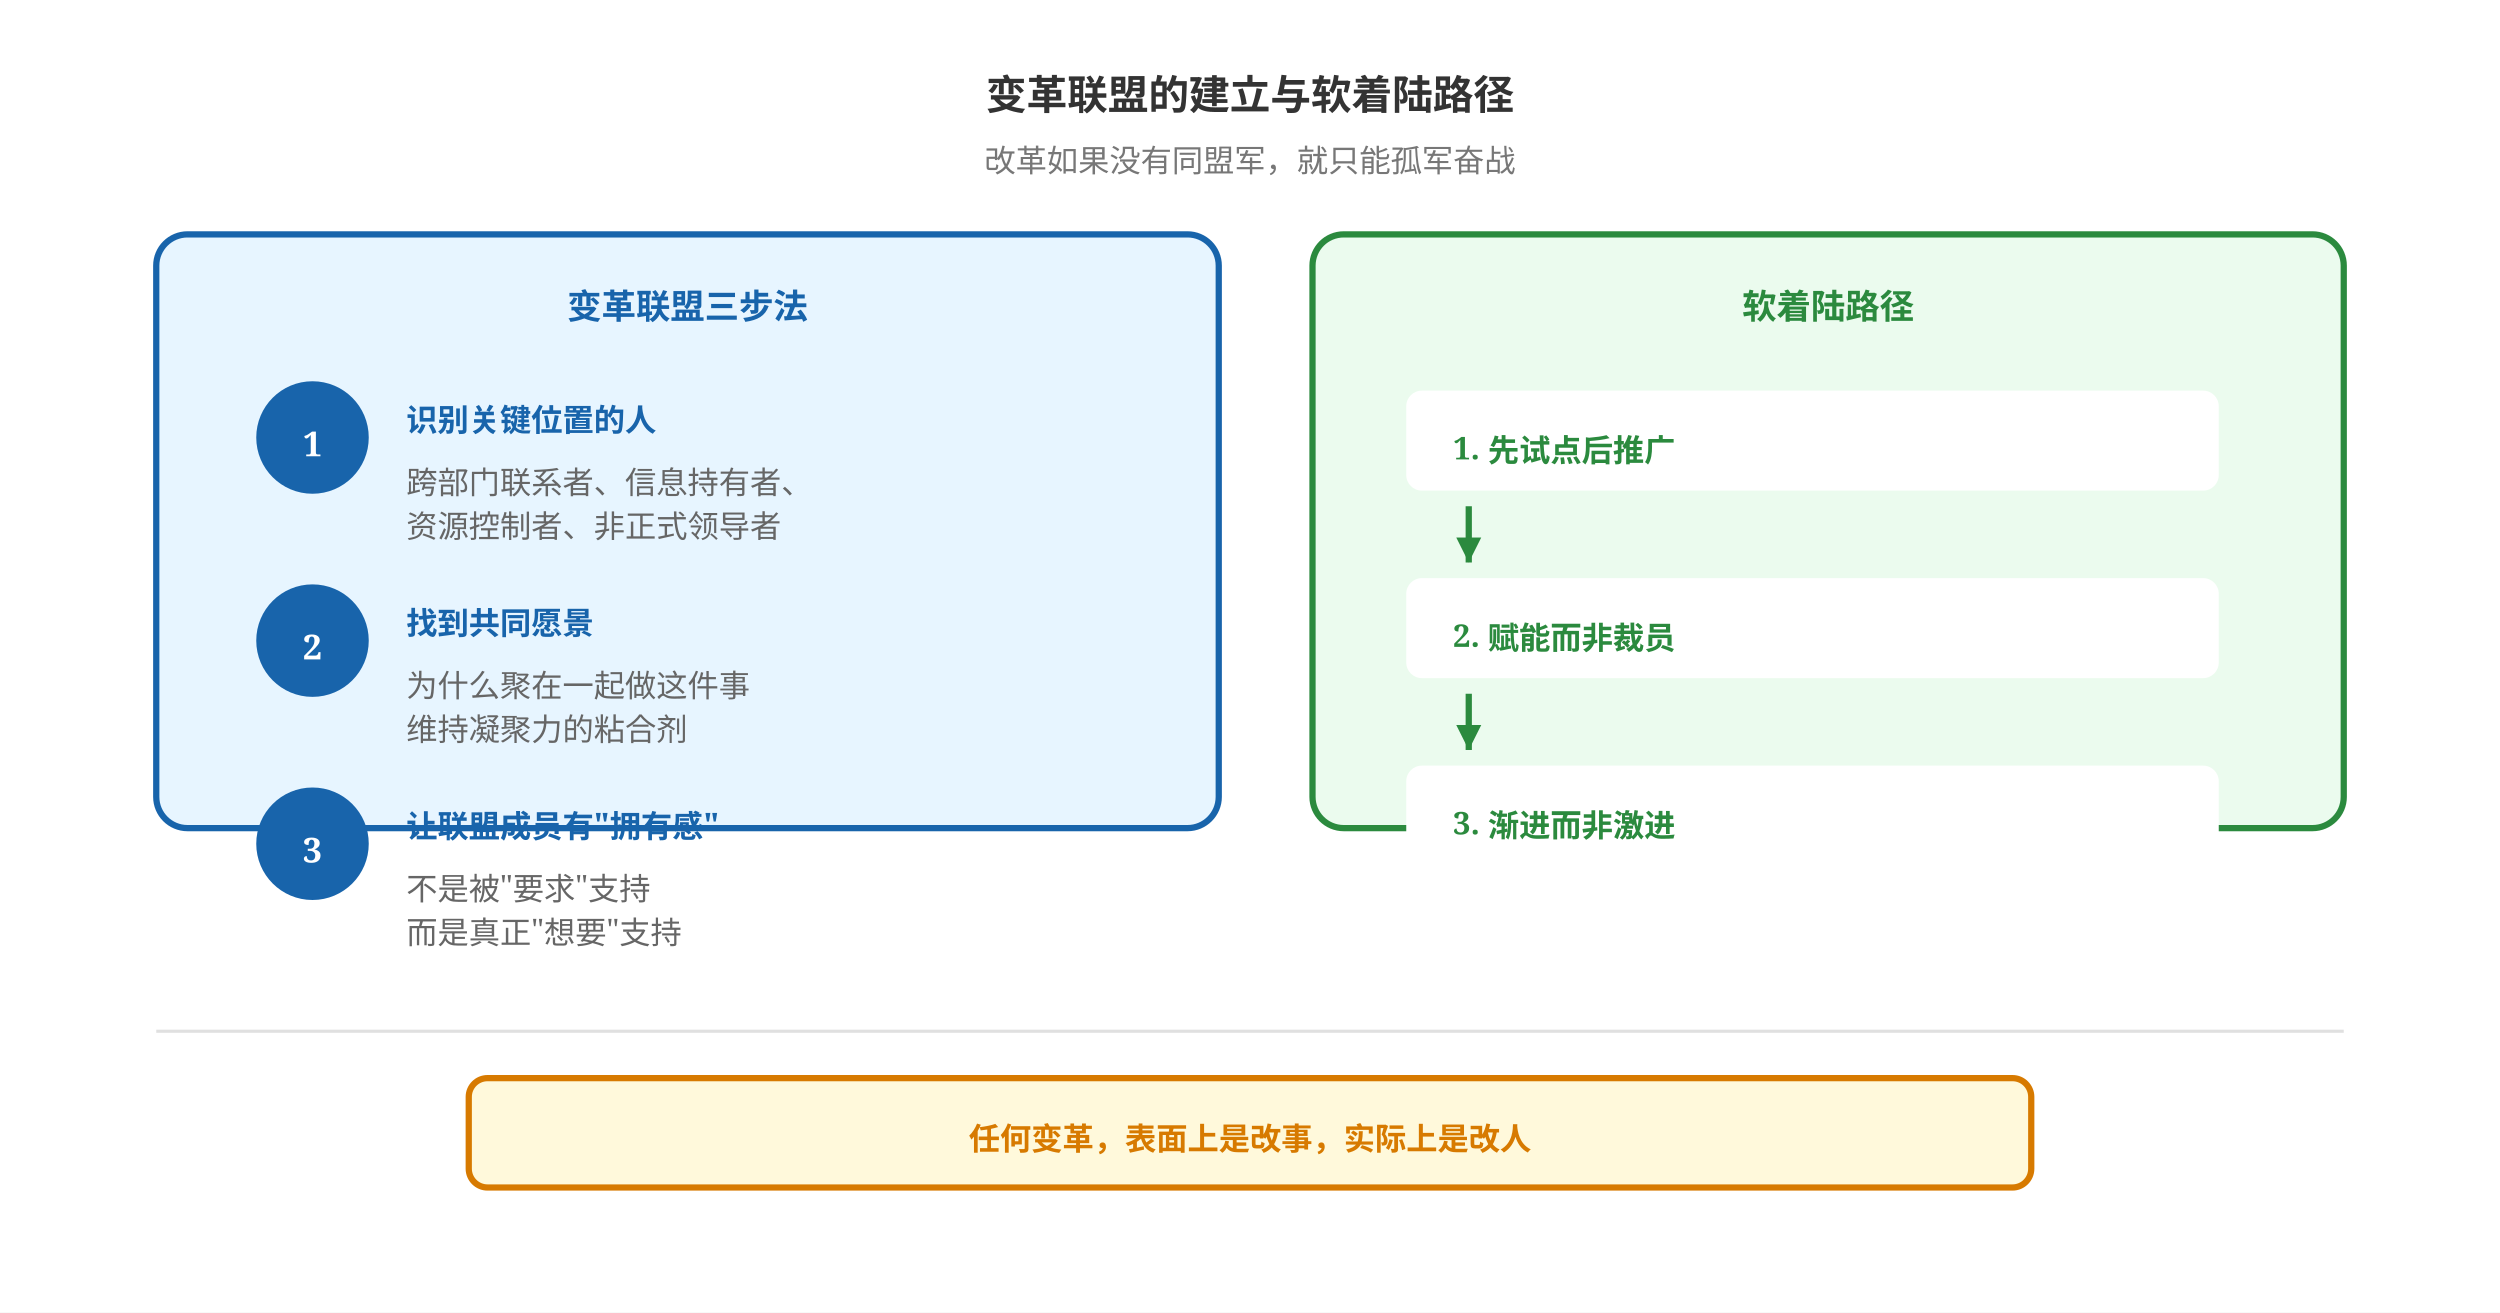
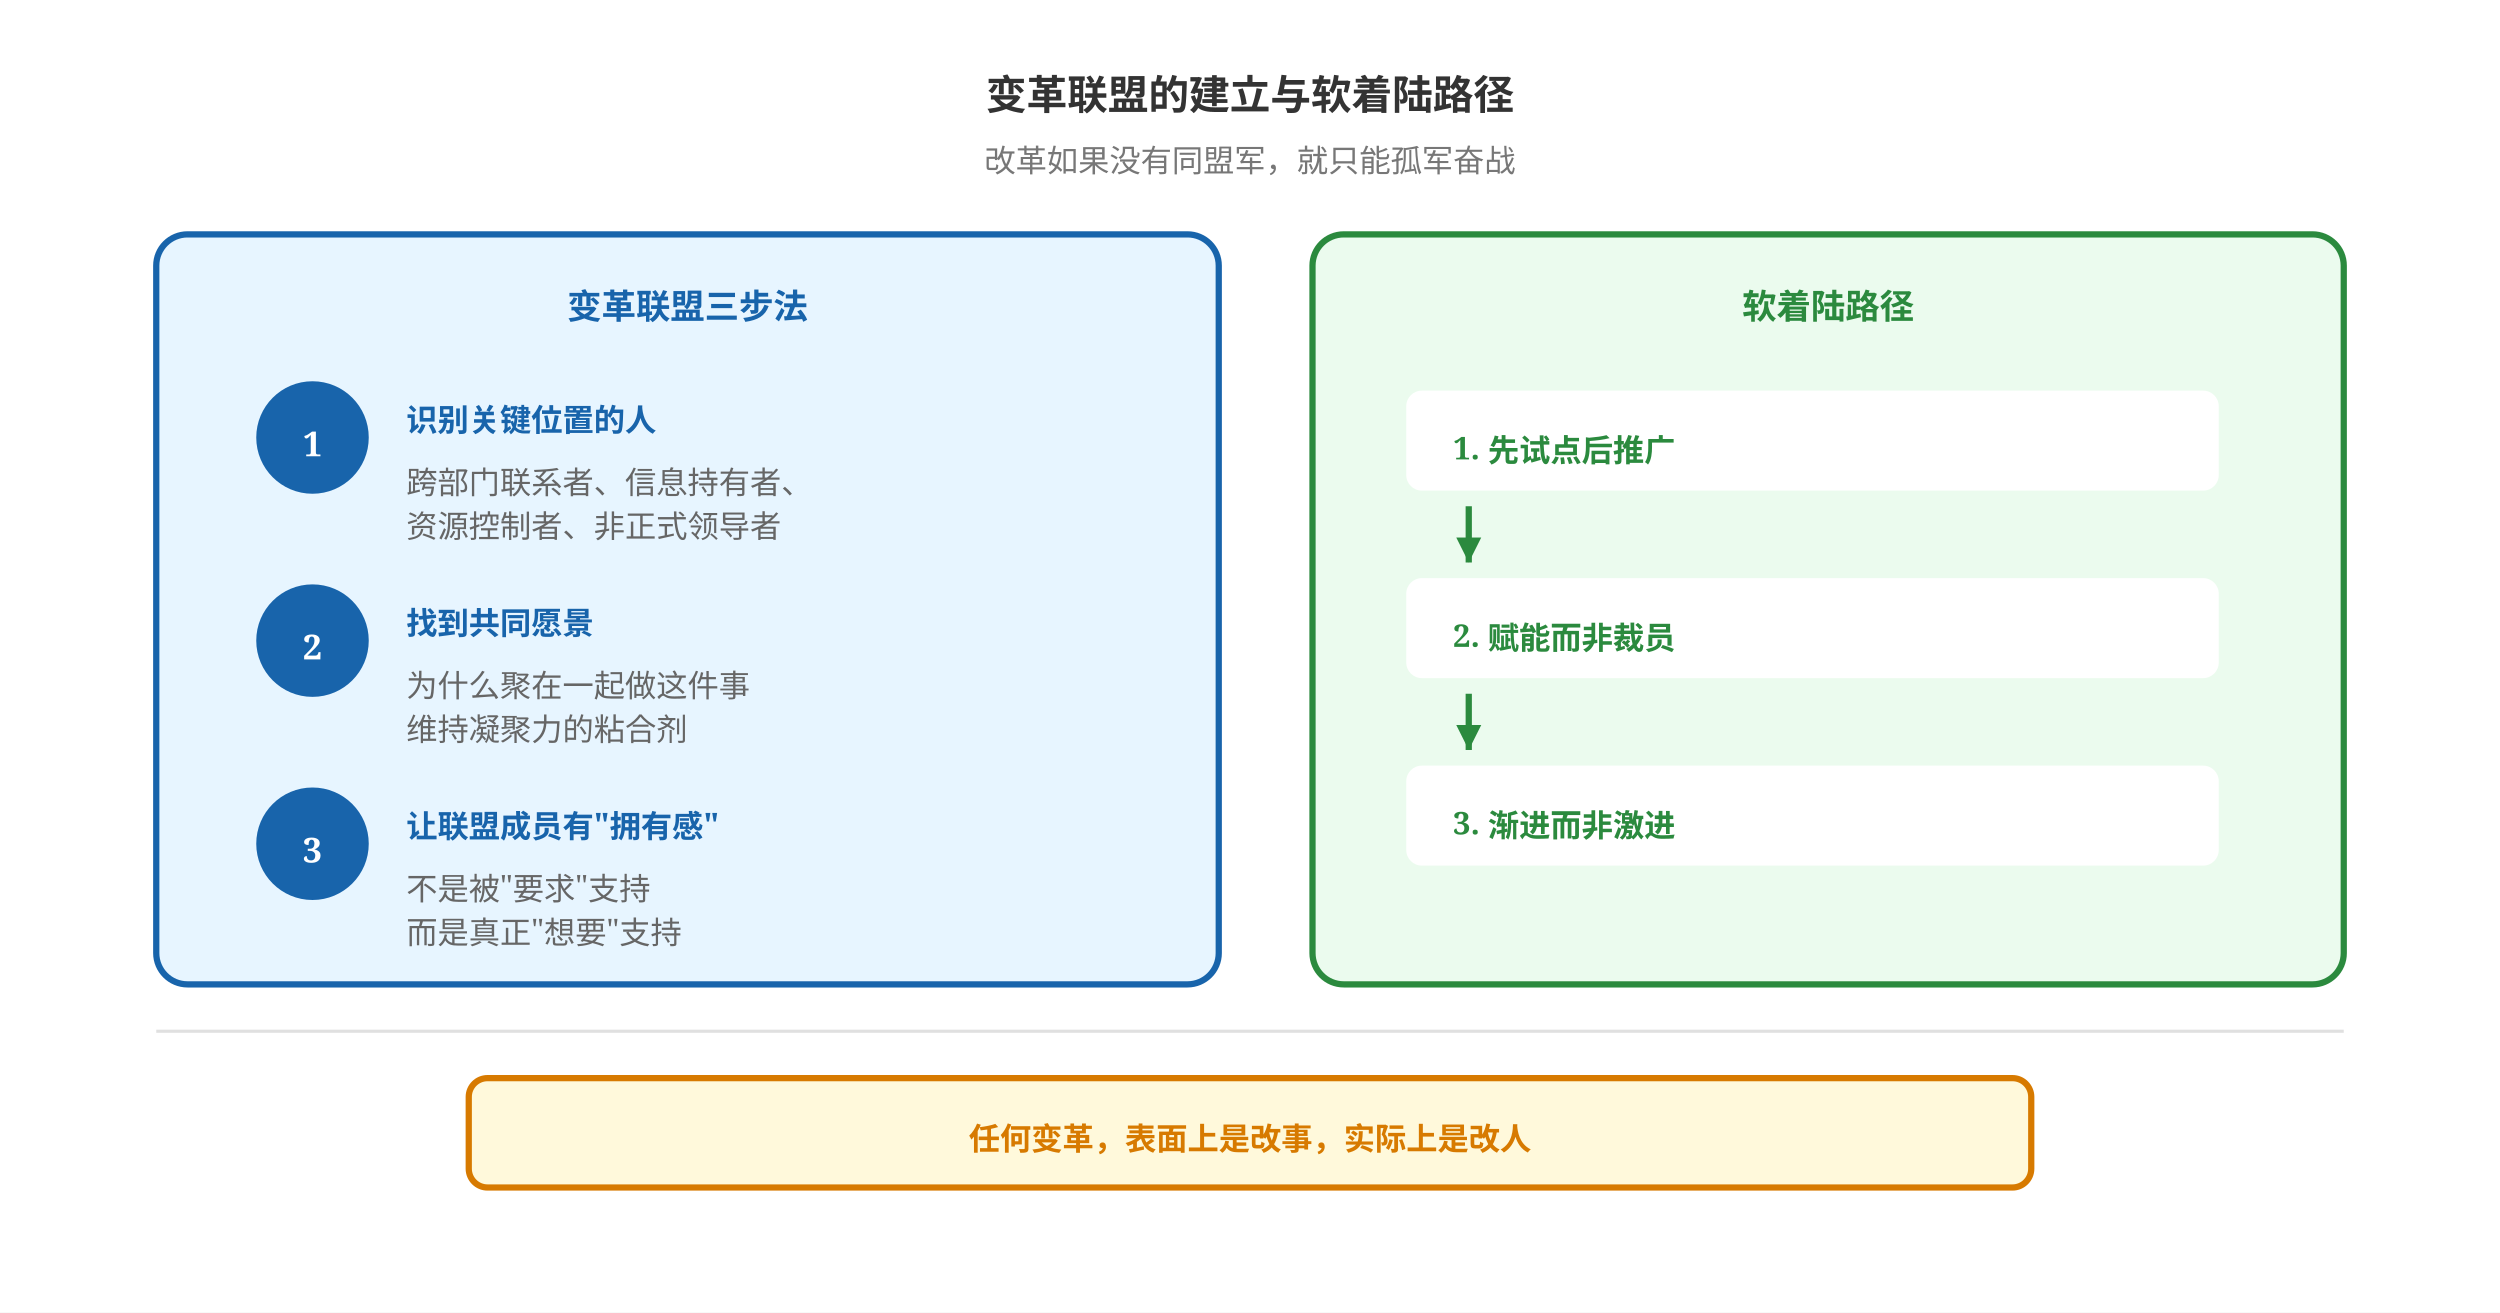
<svg xmlns="http://www.w3.org/2000/svg" viewBox="0 0 800 420" style="font-family: 'Songti SC', serif; background: #fefefe;">
  <rect width="800" height="420" fill="white" />
  <text x="400" y="35" text-anchor="middle" font-size="13" font-weight="bold" fill="#333">变革联盟的建立与软着陆路径</text>
  <text x="400" y="55" text-anchor="middle" font-size="10" fill="#777">改革如果没有同盟军，就只能孤军奋战</text>
-   <rect x="50" y="75" width="340" height="190" rx="10" fill="#e7f5ff" stroke="#1864ab" stroke-width="2" />
+   <rect x="50" y="75" width="340" height="240" rx="10" fill="#e7f5ff" stroke="#1864ab" stroke-width="2" />
  <text x="220" y="102" text-anchor="middle" font-size="11" font-weight="bold" fill="#1864ab">变革联盟三步法</text>
  <circle cx="100" cy="140" r="18" fill="#1864ab" />
  <text x="100" y="146" text-anchor="middle" font-size="11" font-weight="bold" fill="white">1</text>
  <text x="130" y="138" font-size="10" font-weight="bold" fill="#1864ab">识别关键位置的人</text>
  <text x="130" y="158" font-size="10" fill="#666">跨部门联系者、信息持有者、</text>
  <text x="130" y="172" font-size="10" fill="#666">资源控制者、非正式领导者</text>
  <circle cx="100" cy="205" r="18" fill="#1864ab" />
  <text x="100" y="211" text-anchor="middle" font-size="11" font-weight="bold" fill="white">2</text>
  <text x="130" y="203" font-size="10" font-weight="bold" fill="#1864ab">找到共同愿景</text>
  <text x="130" y="223" font-size="10" fill="#666">为什么聚在一起做这件事</text>
  <text x="130" y="237" font-size="10" fill="#666">维持凝聚力的粘合剂</text>
  <circle cx="100" cy="270" r="18" fill="#1864ab" />
  <text x="100" y="276" text-anchor="middle" font-size="11" font-weight="bold" fill="white">3</text>
  <text x="130" y="268" font-size="10" font-weight="bold" fill="#1864ab">让联盟成员有"拥有感"</text>
  <text x="130" y="288" font-size="10" fill="#666">不是被"要求"支持</text>
  <text x="130" y="302" font-size="10" fill="#666">而是真正"想要"支持</text>
-   <rect x="420" y="75" width="330" height="190" rx="10" fill="#ebfbee" stroke="#2b8a3e" stroke-width="2" />
+   <rect x="420" y="75" width="330" height="240" rx="10" fill="#ebfbee" stroke="#2b8a3e" stroke-width="2" />
  <text x="585" y="102" text-anchor="middle" font-size="11" font-weight="bold" fill="#2b8a3e">软着陆路径</text>
  <rect x="450" y="125" width="260" height="32" rx="5" fill="#fff" />
  <text x="465" y="147" font-size="10" font-weight="bold" fill="#2b8a3e">1. 先试点后推广</text>
  <path d="M470 162 L470 180" fill="none" stroke="#2b8a3e" stroke-width="2" />
  <polygon points="470,180 466,172 474,172" fill="#2b8a3e" />
  <rect x="450" y="185" width="260" height="32" rx="5" fill="#fff" />
  <text x="465" y="207" font-size="10" font-weight="bold" fill="#2b8a3e">2. 赋能而非裁员</text>
  <path d="M470 222 L470 240" fill="none" stroke="#2b8a3e" stroke-width="2" />
  <polygon points="470,240 466,232 474,232" fill="#2b8a3e" />
  <rect x="450" y="245" width="260" height="32" rx="5" fill="#fff" />
  <text x="465" y="267" font-size="10" font-weight="bold" fill="#2b8a3e">3. 渐进而非激进</text>
  <line x1="50" y1="330" x2="750" y2="330" stroke="#e0e0e0" stroke-width="1" />
  <rect x="150" y="345" width="500" height="35" rx="6" fill="#fff9db" stroke="#d77a00" stroke-width="2" />
  <text x="400" y="368" text-anchor="middle" font-size="10" font-weight="bold" fill="#d77a00">任何变革，表面上是改事，实际上是改人</text>
</svg>
